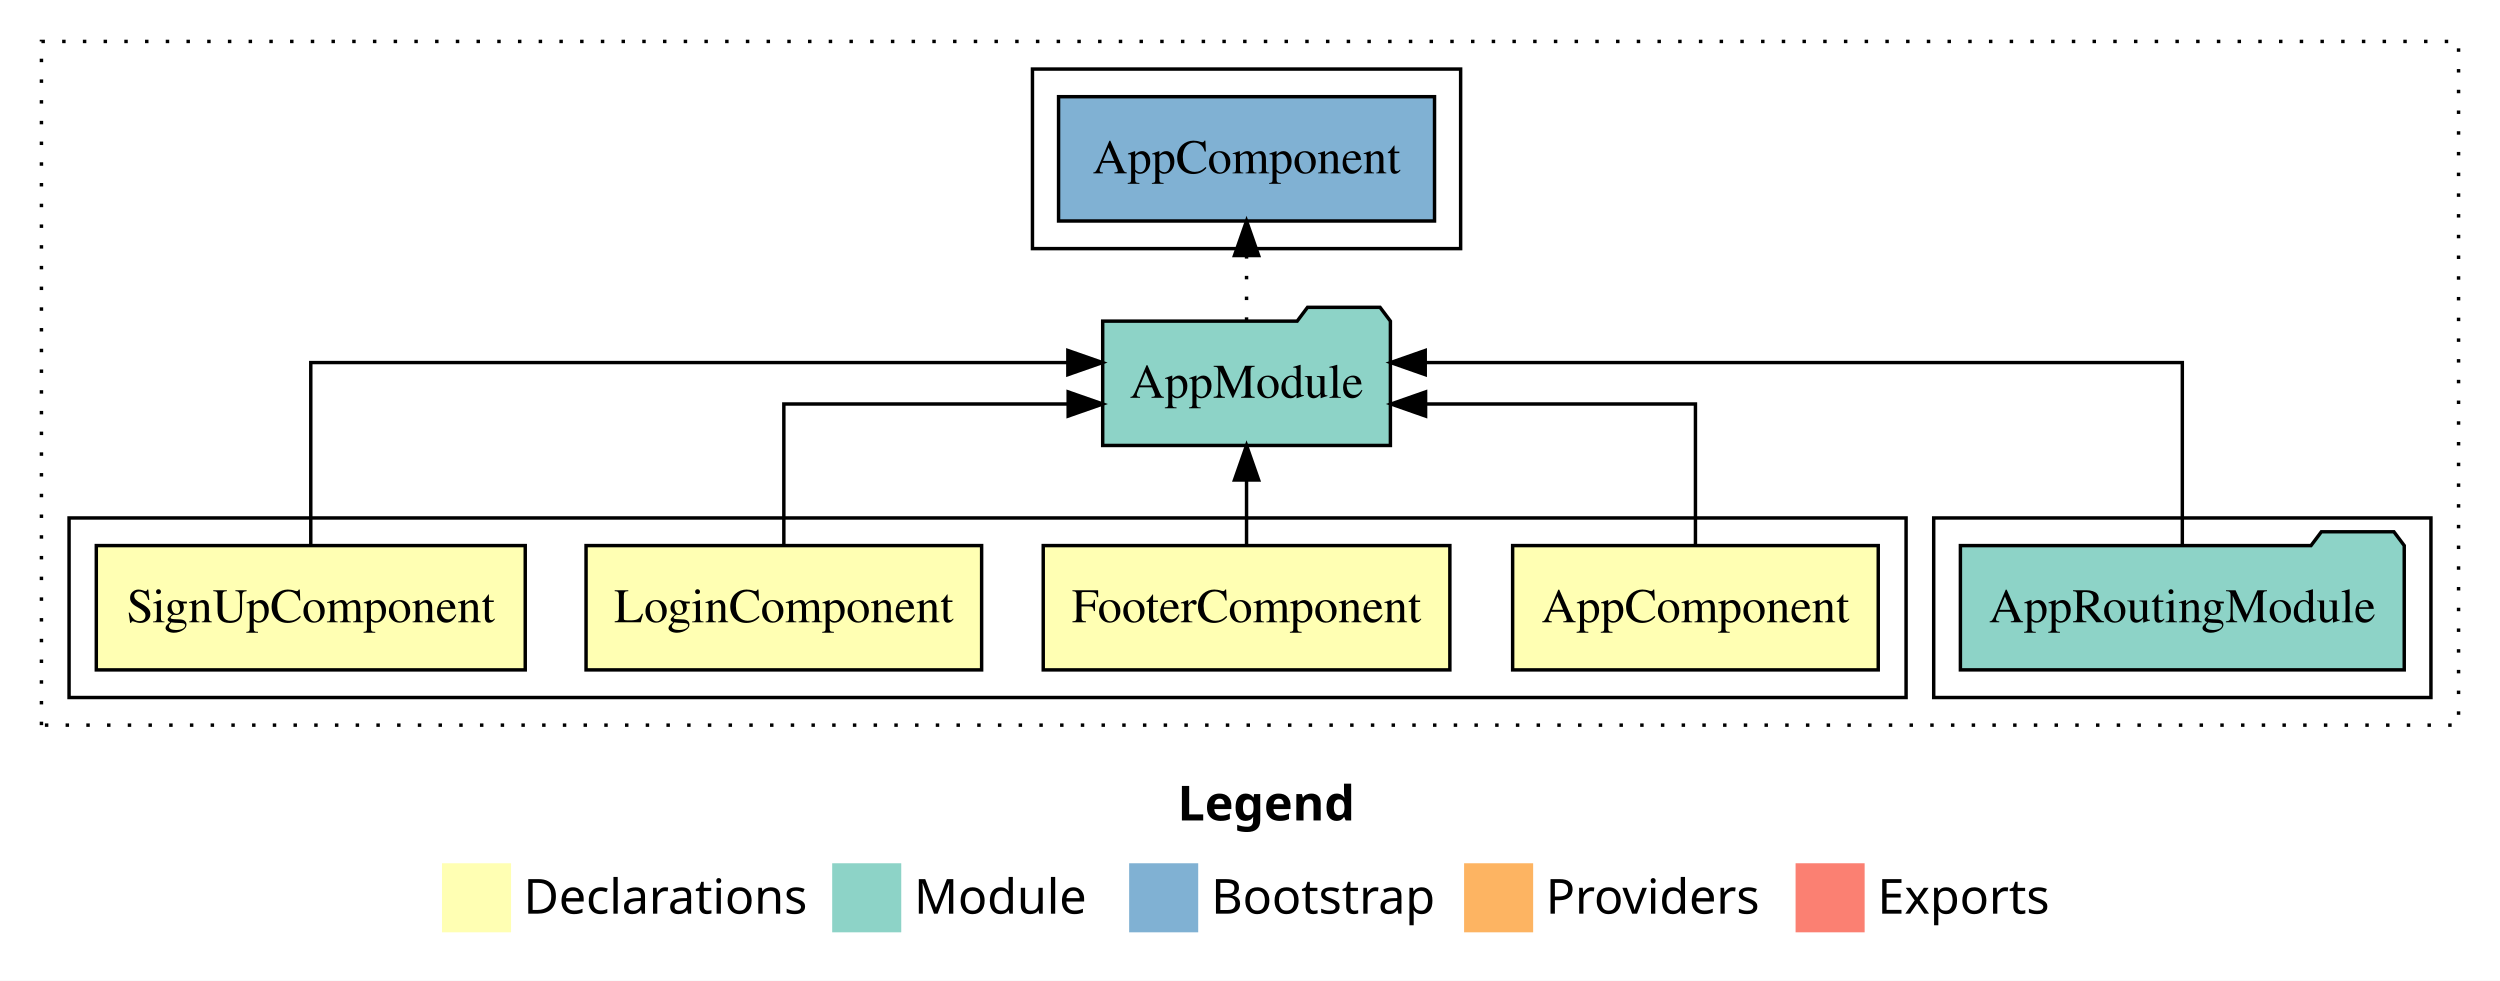
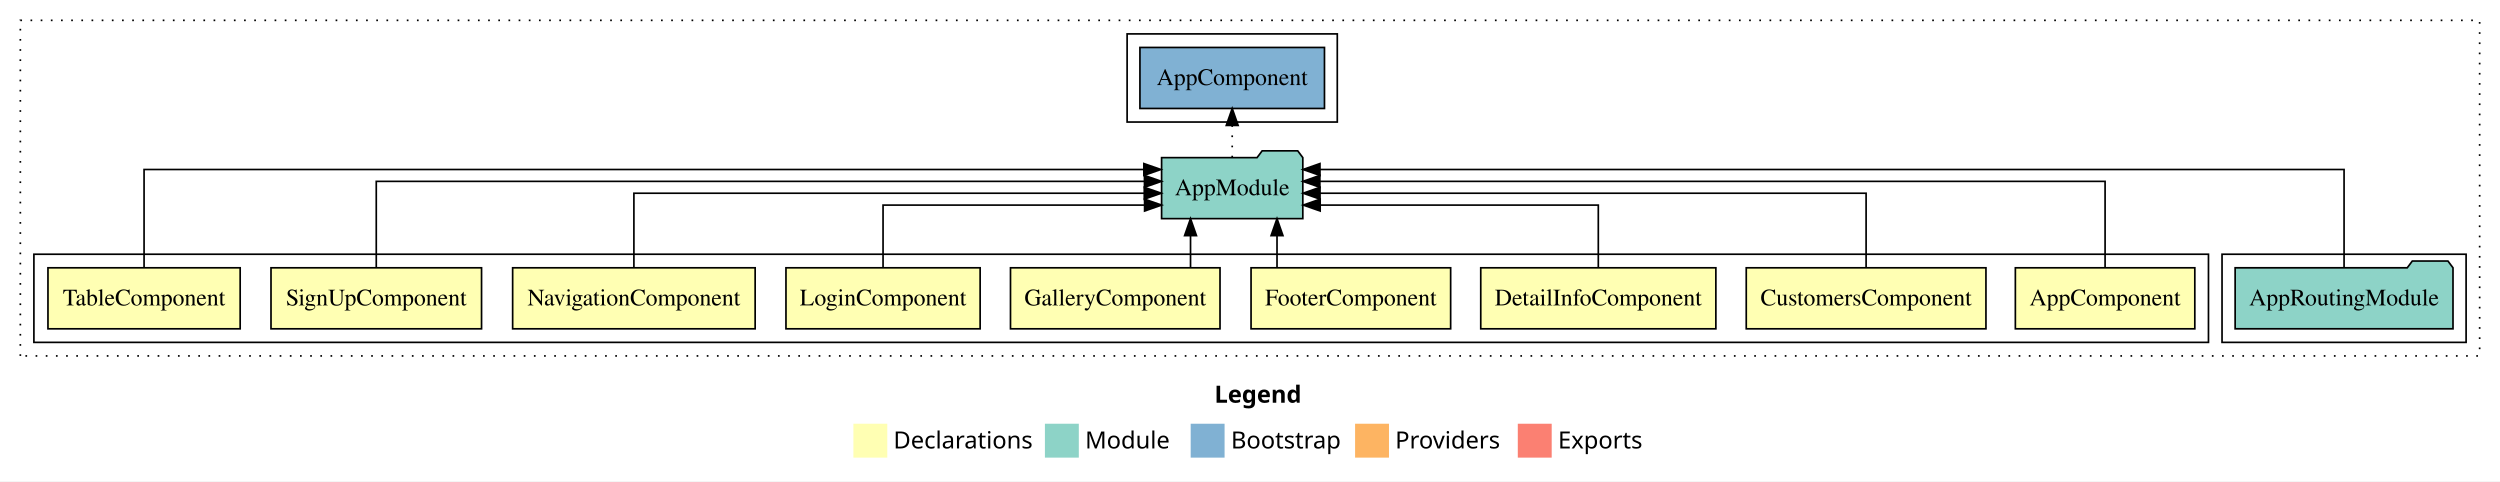
- <svg xmlns="http://www.w3.org/2000/svg" width="724pt" height="284pt" viewBox="0.00 0.00 724.00 284.00">
+ <svg xmlns="http://www.w3.org/2000/svg" width="1475pt" height="284pt" viewBox="0.00 0.00 1475.00 284.00">
  <g id="graph0" class="graph" transform="scale(1 1) rotate(0) translate(4 280)">
-     <polygon fill="white" stroke="transparent" points="-4,4 -4,-280 720,-280 720,4 -4,4" />
-     <text text-anchor="start" x="337.01" y="-42.4" font-family="sans-serif" font-weight="bold" font-size="14.00">Legend</text>
-     <polygon fill="#ffffb3" stroke="transparent" points="124,-10 124,-30 144,-30 144,-10 124,-10" />
-     <text text-anchor="start" x="147.63" y="-15.4" font-family="sans-serif" font-size="14.00">  Declarations</text>
-     <polygon fill="#8dd3c7" stroke="transparent" points="237,-10 237,-30 257,-30 257,-10 237,-10" />
-     <text text-anchor="start" x="260.73" y="-15.4" font-family="sans-serif" font-size="14.00">  Module</text>
-     <polygon fill="#80b1d3" stroke="transparent" points="323,-10 323,-30 343,-30 343,-10 323,-10" />
-     <text text-anchor="start" x="346.78" y="-15.4" font-family="sans-serif" font-size="14.00">  Bootstrap</text>
-     <polygon fill="#fdb462" stroke="transparent" points="420,-10 420,-30 440,-30 440,-10 420,-10" />
-     <text text-anchor="start" x="443.67" y="-15.4" font-family="sans-serif" font-size="14.00">  Providers</text>
-     <polygon fill="#fb8072" stroke="transparent" points="516,-10 516,-30 536,-30 536,-10 516,-10" />
-     <text text-anchor="start" x="539.73" y="-15.4" font-family="sans-serif" font-size="14.00">  Exports</text>
+     <polygon fill="white" stroke="transparent" points="-4,4 -4,-280 1471,-280 1471,4 -4,4" />
+     <text text-anchor="start" x="712.51" y="-42.4" font-family="sans-serif" font-weight="bold" font-size="14.00">Legend</text>
+     <polygon fill="#ffffb3" stroke="transparent" points="499.5,-10 499.5,-30 519.5,-30 519.5,-10 499.5,-10" />
+     <text text-anchor="start" x="523.13" y="-15.4" font-family="sans-serif" font-size="14.00">  Declarations</text>
+     <polygon fill="#8dd3c7" stroke="transparent" points="612.5,-10 612.5,-30 632.5,-30 632.5,-10 612.5,-10" />
+     <text text-anchor="start" x="636.23" y="-15.4" font-family="sans-serif" font-size="14.00">  Module</text>
+     <polygon fill="#80b1d3" stroke="transparent" points="698.5,-10 698.5,-30 718.5,-30 718.5,-10 698.5,-10" />
+     <text text-anchor="start" x="722.28" y="-15.4" font-family="sans-serif" font-size="14.00">  Bootstrap</text>
+     <polygon fill="#fdb462" stroke="transparent" points="795.5,-10 795.5,-30 815.5,-30 815.5,-10 795.5,-10" />
+     <text text-anchor="start" x="819.17" y="-15.4" font-family="sans-serif" font-size="14.00">  Providers</text>
+     <polygon fill="#fb8072" stroke="transparent" points="891.5,-10 891.5,-30 911.5,-30 911.5,-10 891.5,-10" />
+     <text text-anchor="start" x="915.23" y="-15.4" font-family="sans-serif" font-size="14.00">  Exports</text>
    <g id="clust1" class="cluster">
-       <polygon fill="none" stroke="black" stroke-dasharray="1,5" points="8,-70 8,-268 708,-268 708,-70 8,-70" />
+       <polygon fill="none" stroke="black" stroke-dasharray="1,5" points="8,-70 8,-268 1459,-268 1459,-70 8,-70" />
    </g>
-     <g id="clust7" class="cluster">
-       <polygon fill="none" stroke="black" points="556,-78 556,-130 700,-130 700,-78 556,-78" />
+     <g id="clust12" class="cluster">
+       <polygon fill="none" stroke="black" points="1307,-78 1307,-130 1451,-130 1451,-78 1307,-78" />
    </g>
-     <g id="clust9" class="cluster">
-       <polygon fill="none" stroke="black" points="295,-208 295,-260 419,-260 419,-208 295,-208" />
+     <g id="clust14" class="cluster">
+       <polygon fill="none" stroke="black" points="661,-208 661,-260 785,-260 785,-208 661,-208" />
    </g>
    <g id="clust2" class="cluster">
-       <polygon fill="none" stroke="black" points="16,-78 16,-130 548,-130 548,-78 16,-78" />
+       <polygon fill="none" stroke="black" points="16,-78 16,-130 1299,-130 1299,-78 16,-78" />
    </g>
    <g id="node1" class="node">
-       <polygon fill="#ffffb3" stroke="black" points="539.94,-122 434.06,-122 434.06,-86 539.94,-86 539.94,-122" />
-       <text text-anchor="middle" x="487" y="-99.8" font-family="Times,serif" font-size="14.00">AppComponent</text>
+       <polygon fill="#ffffb3" stroke="black" points="1290.94,-122 1185.06,-122 1185.06,-86 1290.94,-86 1290.94,-122" />
+       <text text-anchor="middle" x="1238" y="-99.8" font-family="Times,serif" font-size="14.00">AppComponent</text>
+     </g>
+     <g id="node10" class="node">
+       <polygon fill="#8dd3c7" stroke="black" points="764.66,-187 761.66,-191 740.66,-191 737.66,-187 681.34,-187 681.34,-151 764.66,-151 764.66,-187" />
+       <text text-anchor="middle" x="723" y="-164.8" font-family="Times,serif" font-size="14.00">AppModule</text>
+     </g>
+     <g id="edge1" class="edge">
+       <path fill="none" stroke="black" d="M1238,-122.13C1238,-142.57 1238,-173 1238,-173 1238,-173 774.71,-173 774.71,-173" />
+       <polygon fill="black" stroke="black" points="774.71,-169.5 764.71,-173 774.71,-176.5 774.71,-169.5" />
+     </g>
+     <g id="node2" class="node">
+       <polygon fill="#ffffb3" stroke="black" points="1167.71,-122 1026.29,-122 1026.29,-86 1167.71,-86 1167.71,-122" />
+       <text text-anchor="middle" x="1097" y="-99.8" font-family="Times,serif" font-size="14.00">CustomersComponent</text>
+     </g>
+     <g id="edge2" class="edge">
+       <path fill="none" stroke="black" d="M1097,-122.27C1097,-140.56 1097,-166 1097,-166 1097,-166 774.81,-166 774.81,-166" />
+       <polygon fill="black" stroke="black" points="774.81,-162.5 764.81,-166 774.81,-169.5 774.81,-162.5" />
+     </g>
+     <g id="node3" class="node">
+       <polygon fill="#ffffb3" stroke="black" points="1008.36,-122 869.64,-122 869.64,-86 1008.36,-86 1008.36,-122" />
+       <text text-anchor="middle" x="939" y="-99.8" font-family="Times,serif" font-size="14.00">DetailInfoComponent</text>
+     </g>
+     <g id="edge3" class="edge">
+       <path fill="none" stroke="black" d="M939,-122.01C939,-138.05 939,-159 939,-159 939,-159 774.9,-159 774.9,-159" />
+       <polygon fill="black" stroke="black" points="774.9,-155.5 764.9,-159 774.9,-162.5 774.9,-155.5" />
+     </g>
+     <g id="node4" class="node">
+       <polygon fill="#ffffb3" stroke="black" points="851.88,-122 734.12,-122 734.12,-86 851.88,-86 851.88,-122" />
+       <text text-anchor="middle" x="793" y="-99.8" font-family="Times,serif" font-size="14.00">FooterComponent</text>
+     </g>
+     <g id="edge4" class="edge">
+       <path fill="none" stroke="black" d="M749.44,-122.11C749.44,-122.11 749.44,-140.99 749.44,-140.99" />
+       <polygon fill="black" stroke="black" points="745.94,-140.99 749.44,-150.99 752.94,-140.99 745.94,-140.99" />
    </g>
    <g id="node5" class="node">
-       <polygon fill="#8dd3c7" stroke="black" points="398.66,-187 395.66,-191 374.66,-191 371.66,-187 315.34,-187 315.34,-151 398.66,-151 398.66,-187" />
-       <text text-anchor="middle" x="357" y="-164.8" font-family="Times,serif" font-size="14.00">AppModule</text>
+       <polygon fill="#ffffb3" stroke="black" points="715.81,-122 592.19,-122 592.19,-86 715.81,-86 715.81,-122" />
+       <text text-anchor="middle" x="654" y="-99.8" font-family="Times,serif" font-size="14.00">GalleryComponent</text>
    </g>
-     <g id="edge1" class="edge">
-       <path fill="none" stroke="black" d="M487,-122.02C487,-139.37 487,-163 487,-163 487,-163 408.85,-163 408.85,-163" />
-       <polygon fill="black" stroke="black" points="408.85,-159.5 398.85,-163 408.85,-166.5 408.85,-159.5" />
+     <g id="edge5" class="edge">
+       <path fill="none" stroke="black" d="M698.41,-122.11C698.41,-122.11 698.41,-140.99 698.41,-140.99" />
+       <polygon fill="black" stroke="black" points="694.91,-140.99 698.41,-150.99 701.91,-140.99 694.91,-140.99" />
    </g>
-     <g id="node2" class="node">
-       <polygon fill="#ffffb3" stroke="black" points="415.88,-122 298.12,-122 298.12,-86 415.88,-86 415.88,-122" />
-       <text text-anchor="middle" x="357" y="-99.8" font-family="Times,serif" font-size="14.00">FooterComponent</text>
+     <g id="node6" class="node">
+       <polygon fill="#ffffb3" stroke="black" points="574.28,-122 459.72,-122 459.72,-86 574.28,-86 574.28,-122" />
+       <text text-anchor="middle" x="517" y="-99.8" font-family="Times,serif" font-size="14.00">LoginComponent</text>
    </g>
-     <g id="edge2" class="edge">
-       <path fill="none" stroke="black" d="M357,-122.11C357,-122.11 357,-140.99 357,-140.99" />
-       <polygon fill="black" stroke="black" points="353.5,-140.99 357,-150.99 360.5,-140.99 353.5,-140.99" />
-     </g>
-     <g id="node3" class="node">
-       <polygon fill="#ffffb3" stroke="black" points="280.28,-122 165.72,-122 165.72,-86 280.28,-86 280.28,-122" />
-       <text text-anchor="middle" x="223" y="-99.8" font-family="Times,serif" font-size="14.00">LoginComponent</text>
-     </g>
-     <g id="edge3" class="edge">
-       <path fill="none" stroke="black" d="M223,-122.02C223,-139.37 223,-163 223,-163 223,-163 305.34,-163 305.34,-163" />
-       <polygon fill="black" stroke="black" points="305.34,-166.5 315.34,-163 305.34,-159.5 305.34,-166.5" />
-     </g>
-     <g id="node4" class="node">
-       <polygon fill="#ffffb3" stroke="black" points="148.11,-122 23.89,-122 23.89,-86 148.11,-86 148.11,-122" />
-       <text text-anchor="middle" x="86" y="-99.8" font-family="Times,serif" font-size="14.00">SignUpComponent</text>
-     </g>
-     <g id="edge4" class="edge">
-       <path fill="none" stroke="black" d="M86,-122.28C86,-143.32 86,-175 86,-175 86,-175 305.25,-175 305.25,-175" />
-       <polygon fill="black" stroke="black" points="305.25,-178.5 315.25,-175 305.25,-171.5 305.25,-178.5" />
+     <g id="edge6" class="edge">
+       <path fill="none" stroke="black" d="M517,-122.01C517,-138.05 517,-159 517,-159 517,-159 671.31,-159 671.31,-159" />
+       <polygon fill="black" stroke="black" points="671.31,-162.5 681.31,-159 671.31,-155.5 671.31,-162.5" />
    </g>
    <g id="node7" class="node">
-       <polygon fill="#80b1d3" stroke="black" points="411.44,-252 302.56,-252 302.56,-216 411.44,-216 411.44,-252" />
-       <text text-anchor="middle" x="357" y="-229.8" font-family="Times,serif" font-size="14.00">AppComponent </text>
+       <polygon fill="#ffffb3" stroke="black" points="441.54,-122 298.46,-122 298.46,-86 441.54,-86 441.54,-122" />
+       <text text-anchor="middle" x="370" y="-99.8" font-family="Times,serif" font-size="14.00">NavigationComponent</text>
    </g>
-     <g id="edge6" class="edge">
-       <path fill="none" stroke="black" stroke-dasharray="1,5" d="M357,-187.11C357,-187.11 357,-205.99 357,-205.99" />
-       <polygon fill="black" stroke="black" points="353.5,-205.99 357,-215.99 360.5,-205.99 353.5,-205.99" />
+     <g id="edge7" class="edge">
+       <path fill="none" stroke="black" d="M370,-122.27C370,-140.56 370,-166 370,-166 370,-166 671.12,-166 671.12,-166" />
+       <polygon fill="black" stroke="black" points="671.12,-169.5 681.12,-166 671.12,-162.5 671.12,-169.5" />
    </g>
-     <g id="node6" class="node">
-       <polygon fill="#8dd3c7" stroke="black" points="692.27,-122 689.27,-126 668.27,-126 665.27,-122 563.73,-122 563.73,-86 692.27,-86 692.27,-122" />
-       <text text-anchor="middle" x="628" y="-99.8" font-family="Times,serif" font-size="14.00">AppRoutingModule</text>
+     <g id="node8" class="node">
+       <polygon fill="#ffffb3" stroke="black" points="280.11,-122 155.89,-122 155.89,-86 280.11,-86 280.11,-122" />
+       <text text-anchor="middle" x="218" y="-99.8" font-family="Times,serif" font-size="14.00">SignUpComponent</text>
    </g>
-     <g id="edge5" class="edge">
-       <path fill="none" stroke="black" d="M628,-122.28C628,-143.32 628,-175 628,-175 628,-175 408.75,-175 408.75,-175" />
-       <polygon fill="black" stroke="black" points="408.75,-171.5 398.75,-175 408.75,-178.5 408.75,-171.5" />
+     <g id="edge8" class="edge">
+       <path fill="none" stroke="black" d="M218,-122.13C218,-142.57 218,-173 218,-173 218,-173 671.24,-173 671.24,-173" />
+       <polygon fill="black" stroke="black" points="671.24,-176.5 681.24,-173 671.24,-169.5 671.24,-176.5" />
+     </g>
+     <g id="node9" class="node">
+       <polygon fill="#ffffb3" stroke="black" points="137.7,-122 24.3,-122 24.3,-86 137.7,-86 137.7,-122" />
+       <text text-anchor="middle" x="81" y="-99.8" font-family="Times,serif" font-size="14.00">TableComponent</text>
+     </g>
+     <g id="edge9" class="edge">
+       <path fill="none" stroke="black" d="M81,-122.01C81,-144.49 81,-180 81,-180 81,-180 670.88,-180 670.88,-180" />
+       <polygon fill="black" stroke="black" points="670.88,-183.5 680.88,-180 670.88,-176.5 670.88,-183.5" />
+     </g>
+     <g id="node12" class="node">
+       <polygon fill="#80b1d3" stroke="black" points="777.44,-252 668.56,-252 668.56,-216 777.44,-216 777.44,-252" />
+       <text text-anchor="middle" x="723" y="-229.8" font-family="Times,serif" font-size="14.00">AppComponent </text>
+     </g>
+     <g id="edge11" class="edge">
+       <path fill="none" stroke="black" stroke-dasharray="1,5" d="M723,-187.11C723,-187.11 723,-205.99 723,-205.99" />
+       <polygon fill="black" stroke="black" points="719.5,-205.99 723,-215.99 726.5,-205.99 719.5,-205.99" />
+     </g>
+     <g id="node11" class="node">
+       <polygon fill="#8dd3c7" stroke="black" points="1443.27,-122 1440.27,-126 1419.27,-126 1416.27,-122 1314.73,-122 1314.73,-86 1443.27,-86 1443.27,-122" />
+       <text text-anchor="middle" x="1379" y="-99.8" font-family="Times,serif" font-size="14.00">AppRoutingModule</text>
+     </g>
+     <g id="edge10" class="edge">
+       <path fill="none" stroke="black" d="M1379,-122.01C1379,-144.49 1379,-180 1379,-180 1379,-180 774.78,-180 774.78,-180" />
+       <polygon fill="black" stroke="black" points="774.78,-176.5 764.78,-180 774.78,-183.5 774.78,-176.5" />
    </g>
  </g>
</svg>
